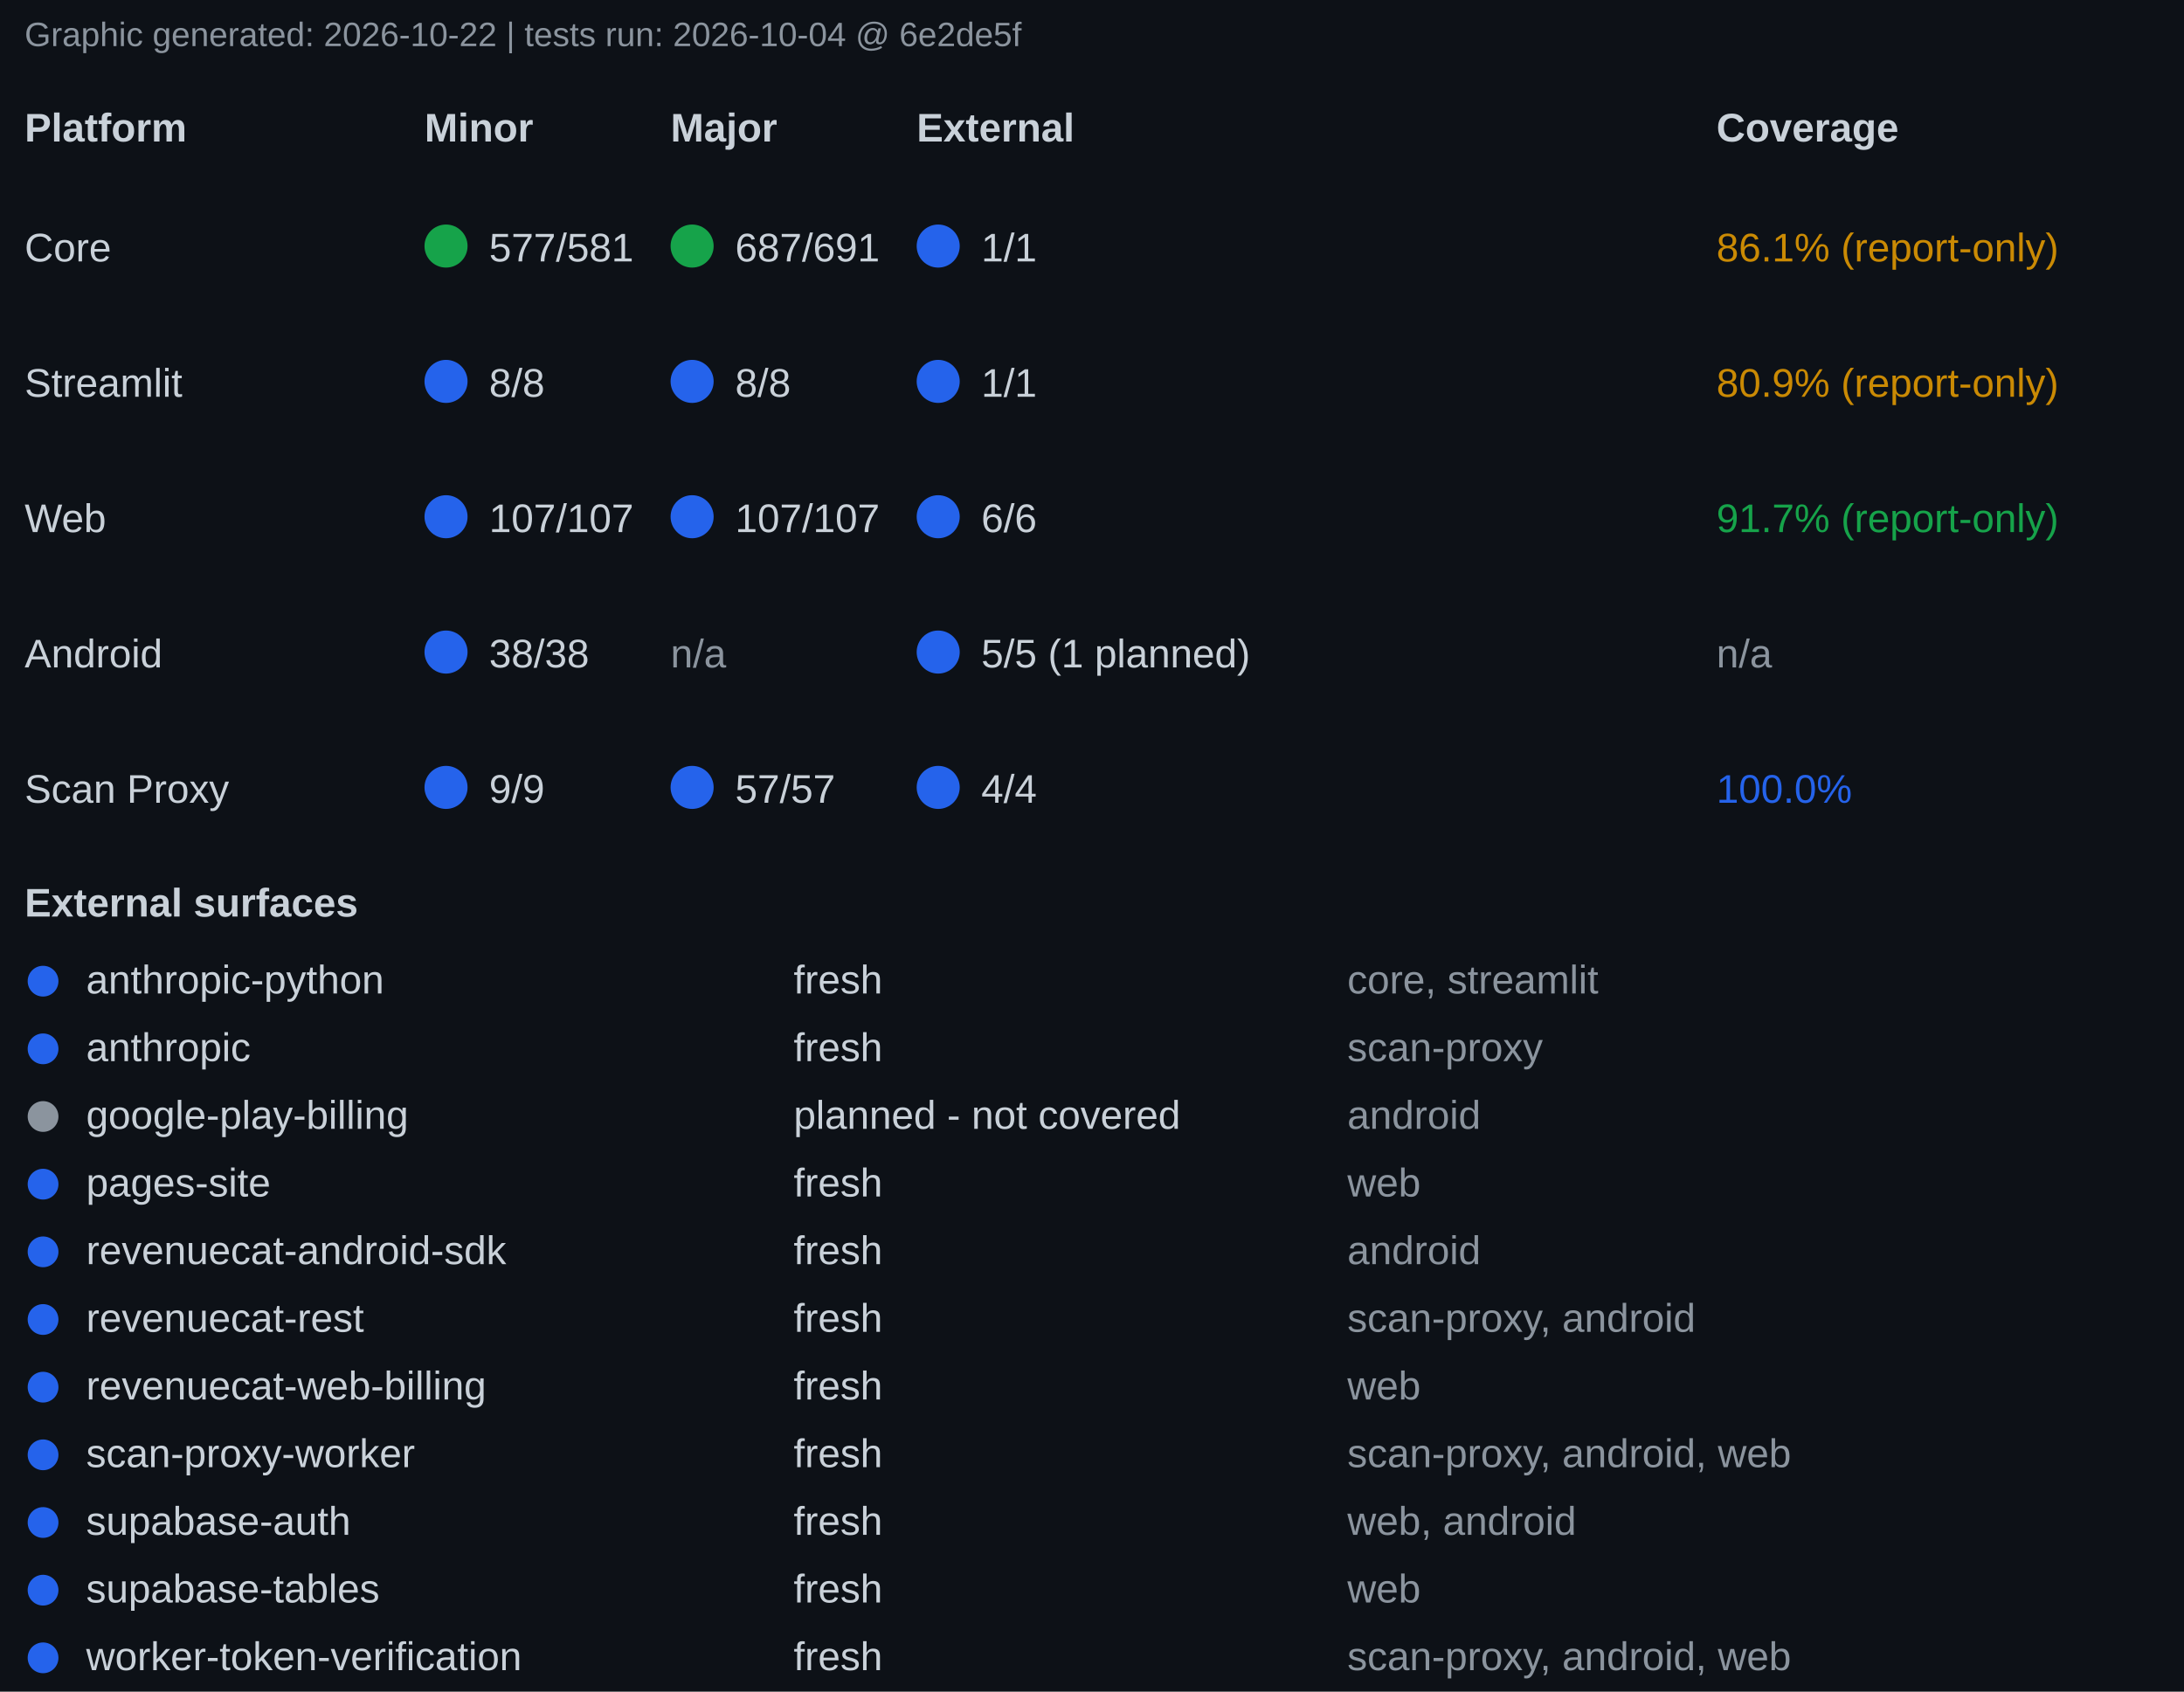
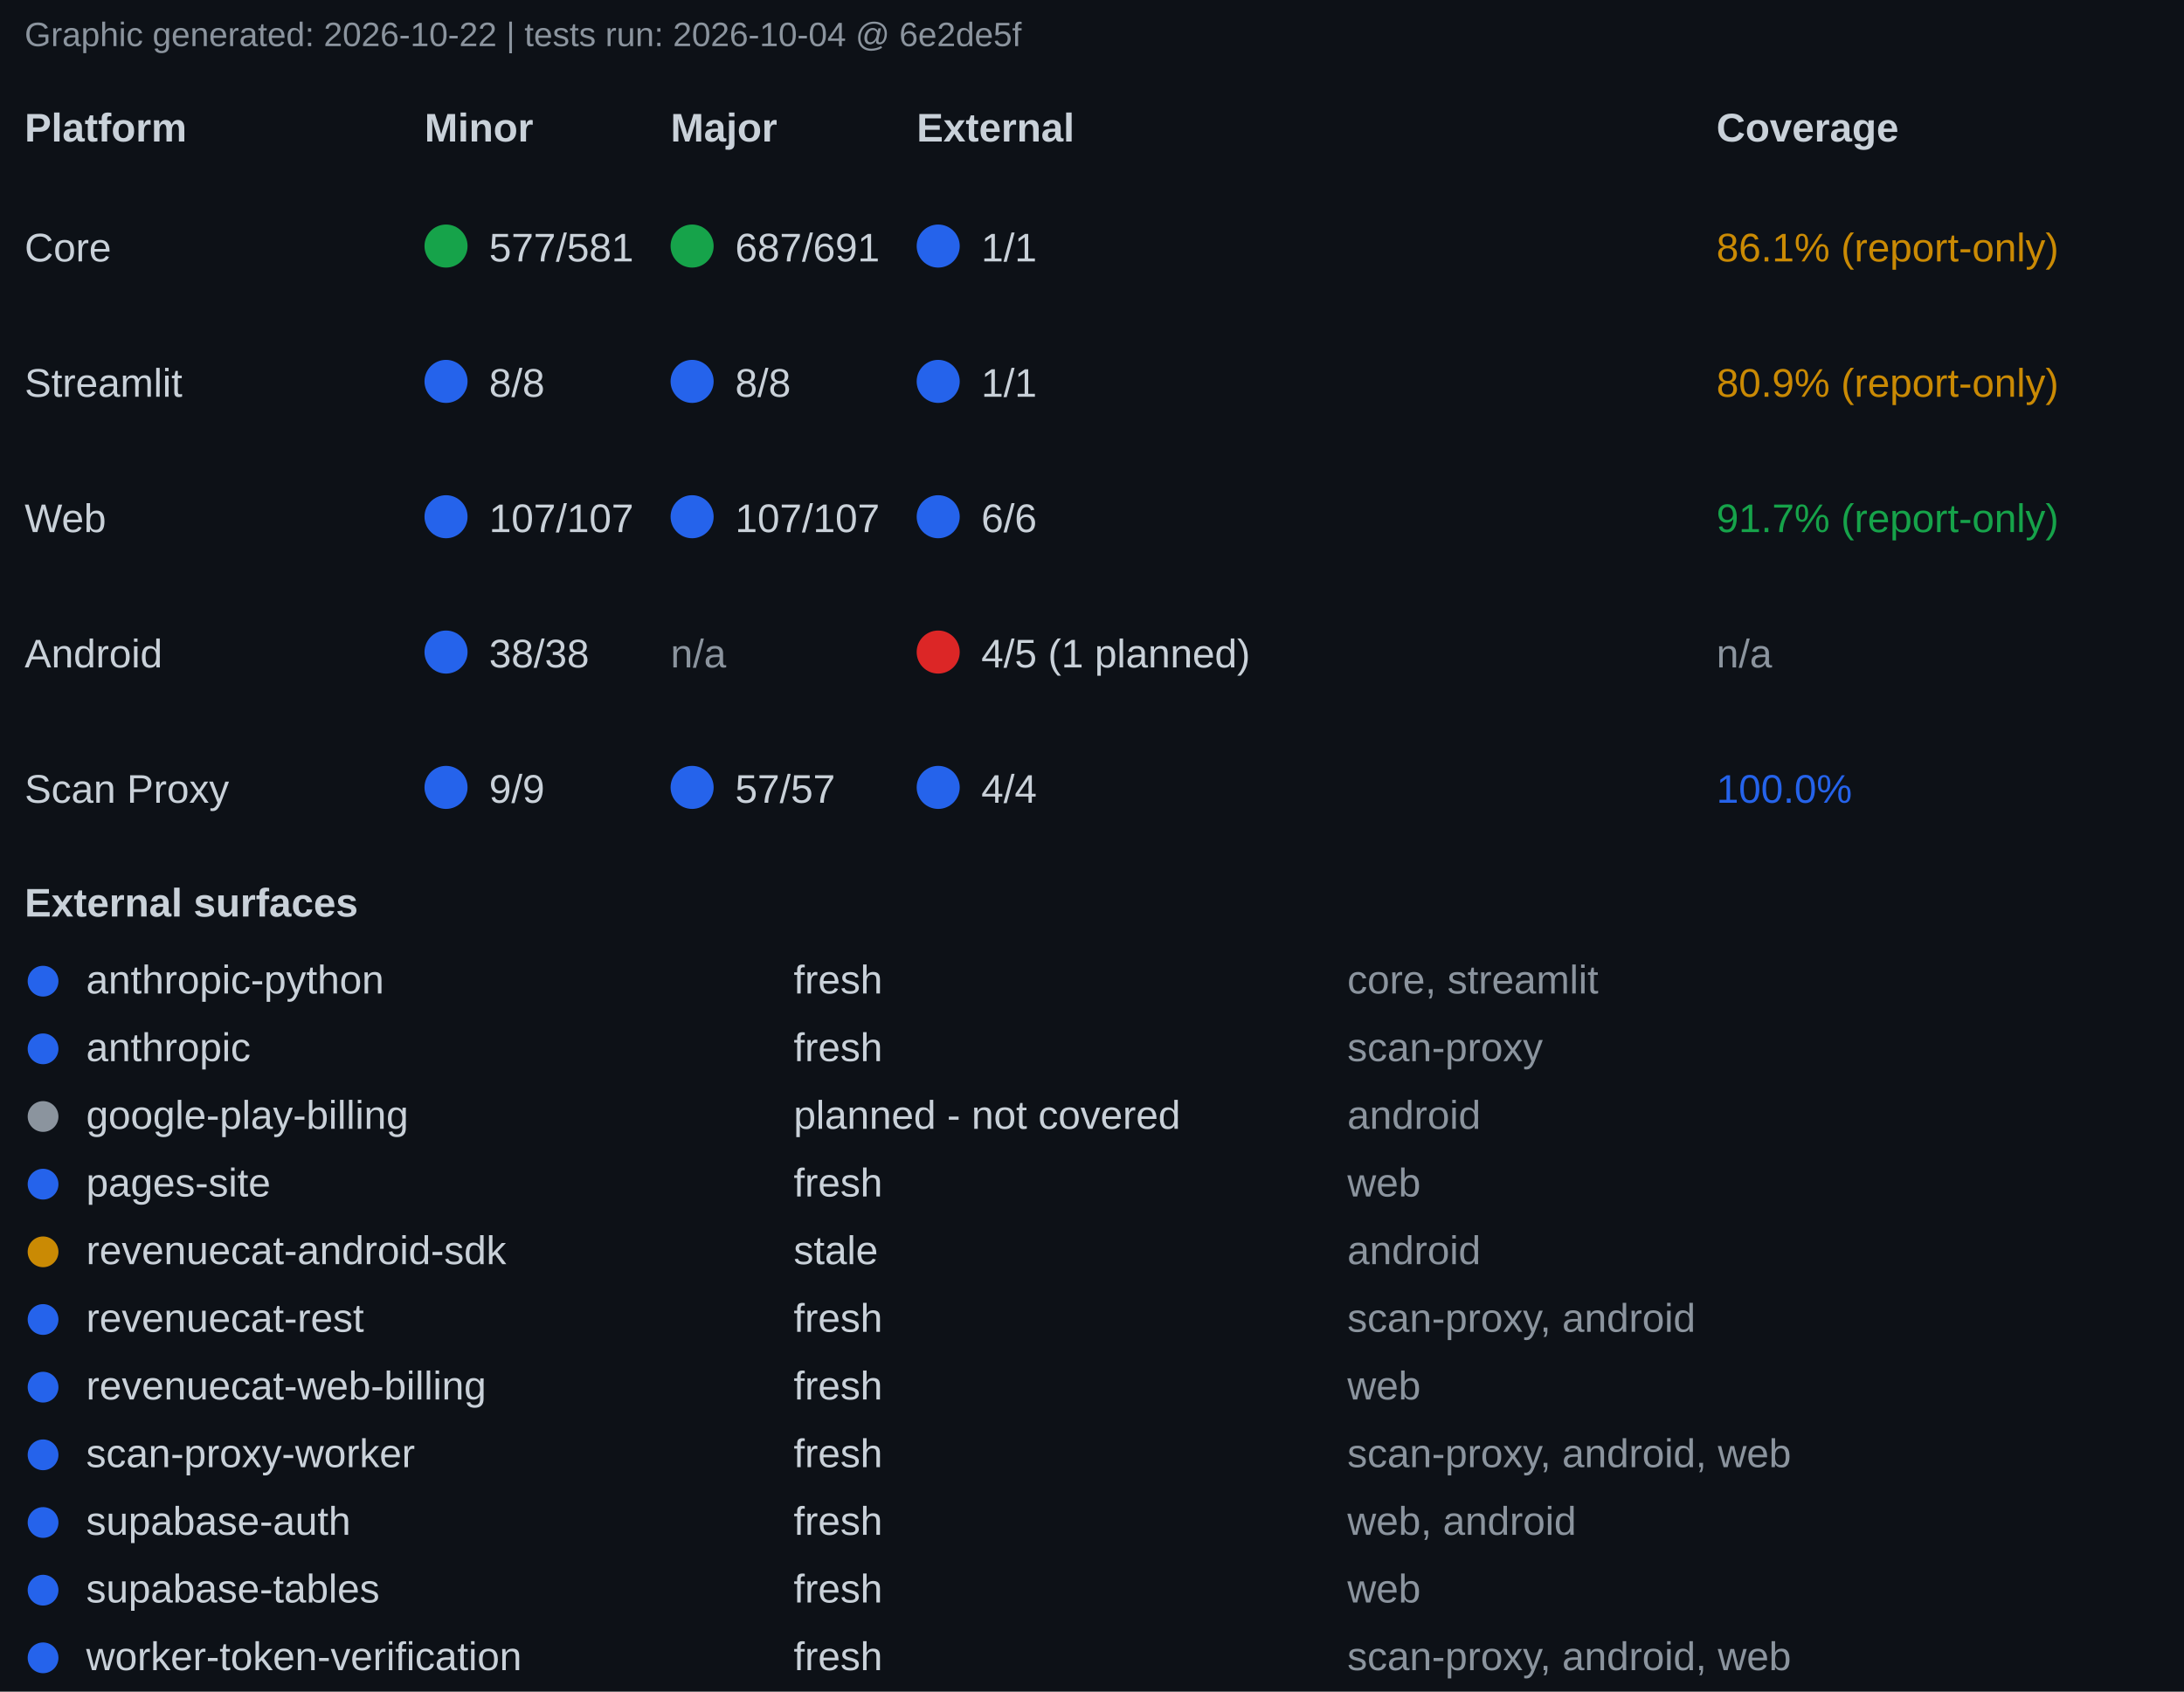
<svg xmlns="http://www.w3.org/2000/svg" width="710" height="550" font-family="Segoe UI, Arial, sans-serif" font-size="13">
  <rect x="0" y="0" width="710" height="550" fill="#0d1117" />
  <text x="8" y="15" fill="#8b949e" font-size="11">Graphic generated: 2026-10-22 | tests run: 2026-10-04 @ 6e2de5f</text>
  <text x="8" y="46" fill="#c9d1d9" font-weight="bold">Platform</text>
  <text x="138" y="46" fill="#c9d1d9" font-weight="bold">Minor</text>
  <text x="218" y="46" fill="#c9d1d9" font-weight="bold">Major</text>
  <text x="298" y="46" fill="#c9d1d9" font-weight="bold">External</text>
  <text x="558" y="46" fill="#c9d1d9" font-weight="bold">Coverage</text>
  <text x="8" y="85" fill="#c9d1d9">Core</text>
  <circle cx="145" cy="80" r="7" fill="#16a34a" />
  <text x="159" y="85" fill="#c9d1d9">577/581</text>
  <circle cx="225" cy="80" r="7" fill="#16a34a" />
  <text x="239" y="85" fill="#c9d1d9">687/691</text>
  <circle cx="305" cy="80" r="7" fill="#2563eb" />
  <text x="319" y="85" fill="#c9d1d9">1/1</text>
  <text x="558" y="85" fill="#ca8a04">86.1% (report-only)</text>
  <text x="8" y="129" fill="#c9d1d9">Streamlit</text>
  <circle cx="145" cy="124" r="7" fill="#2563eb" />
  <text x="159" y="129" fill="#c9d1d9">8/8</text>
  <circle cx="225" cy="124" r="7" fill="#2563eb" />
  <text x="239" y="129" fill="#c9d1d9">8/8</text>
  <circle cx="305" cy="124" r="7" fill="#2563eb" />
  <text x="319" y="129" fill="#c9d1d9">1/1</text>
  <text x="558" y="129" fill="#ca8a04">80.9% (report-only)</text>
  <text x="8" y="173" fill="#c9d1d9">Web</text>
  <circle cx="145" cy="168" r="7" fill="#2563eb" />
  <text x="159" y="173" fill="#c9d1d9">107/107</text>
  <circle cx="225" cy="168" r="7" fill="#2563eb" />
  <text x="239" y="173" fill="#c9d1d9">107/107</text>
  <circle cx="305" cy="168" r="7" fill="#2563eb" />
  <text x="319" y="173" fill="#c9d1d9">6/6</text>
  <text x="558" y="173" fill="#16a34a">91.7% (report-only)</text>
  <text x="8" y="217" fill="#c9d1d9">Android</text>
  <circle cx="145" cy="212" r="7" fill="#2563eb" />
  <text x="159" y="217" fill="#c9d1d9">38/38</text>
  <text x="218" y="217" fill="#8b949e">n/a</text>
-   <circle cx="305" cy="212" r="7" fill="#2563eb" />
-   <text x="319" y="217" fill="#c9d1d9">5/5 (1 planned)</text>
+   <circle cx="305" cy="212" r="7" fill="#dc2626" />
+   <text x="319" y="217" fill="#c9d1d9">4/5 (1 planned)</text>
  <text x="558" y="217" fill="#8b949e">n/a</text>
  <text x="8" y="261" fill="#c9d1d9">Scan Proxy</text>
  <circle cx="145" cy="256" r="7" fill="#2563eb" />
  <text x="159" y="261" fill="#c9d1d9">9/9</text>
  <circle cx="225" cy="256" r="7" fill="#2563eb" />
  <text x="239" y="261" fill="#c9d1d9">57/57</text>
  <circle cx="305" cy="256" r="7" fill="#2563eb" />
  <text x="319" y="261" fill="#c9d1d9">4/4</text>
  <text x="558" y="261" fill="#2563eb">100.0%</text>
  <text x="8" y="298" fill="#c9d1d9" font-weight="bold">External surfaces</text>
  <circle cx="14" cy="319" r="5" fill="#2563eb" />
  <text x="28" y="323" fill="#c9d1d9">anthropic-python</text>
  <text x="258" y="323" fill="#c9d1d9">fresh</text>
  <text x="438" y="323" fill="#8b949e">core, streamlit</text>
  <circle cx="14" cy="341" r="5" fill="#2563eb" />
  <text x="28" y="345" fill="#c9d1d9">anthropic</text>
  <text x="258" y="345" fill="#c9d1d9">fresh</text>
  <text x="438" y="345" fill="#8b949e">scan-proxy</text>
  <circle cx="14" cy="363" r="5" fill="#8b949e" />
  <text x="28" y="367" fill="#c9d1d9">google-play-billing</text>
  <text x="258" y="367" fill="#c9d1d9">planned - not covered</text>
  <text x="438" y="367" fill="#8b949e">android</text>
  <circle cx="14" cy="385" r="5" fill="#2563eb" />
  <text x="28" y="389" fill="#c9d1d9">pages-site</text>
  <text x="258" y="389" fill="#c9d1d9">fresh</text>
  <text x="438" y="389" fill="#8b949e">web</text>
-   <circle cx="14" cy="407" r="5" fill="#2563eb" />
+   <circle cx="14" cy="407" r="5" fill="#ca8a04" />
  <text x="28" y="411" fill="#c9d1d9">revenuecat-android-sdk</text>
-   <text x="258" y="411" fill="#c9d1d9">fresh</text>
+   <text x="258" y="411" fill="#c9d1d9">stale</text>
  <text x="438" y="411" fill="#8b949e">android</text>
  <circle cx="14" cy="429" r="5" fill="#2563eb" />
  <text x="28" y="433" fill="#c9d1d9">revenuecat-rest</text>
  <text x="258" y="433" fill="#c9d1d9">fresh</text>
  <text x="438" y="433" fill="#8b949e">scan-proxy, android</text>
  <circle cx="14" cy="451" r="5" fill="#2563eb" />
  <text x="28" y="455" fill="#c9d1d9">revenuecat-web-billing</text>
  <text x="258" y="455" fill="#c9d1d9">fresh</text>
  <text x="438" y="455" fill="#8b949e">web</text>
  <circle cx="14" cy="473" r="5" fill="#2563eb" />
  <text x="28" y="477" fill="#c9d1d9">scan-proxy-worker</text>
  <text x="258" y="477" fill="#c9d1d9">fresh</text>
  <text x="438" y="477" fill="#8b949e">scan-proxy, android, web</text>
  <circle cx="14" cy="495" r="5" fill="#2563eb" />
  <text x="28" y="499" fill="#c9d1d9">supabase-auth</text>
  <text x="258" y="499" fill="#c9d1d9">fresh</text>
  <text x="438" y="499" fill="#8b949e">web, android</text>
  <circle cx="14" cy="517" r="5" fill="#2563eb" />
  <text x="28" y="521" fill="#c9d1d9">supabase-tables</text>
  <text x="258" y="521" fill="#c9d1d9">fresh</text>
  <text x="438" y="521" fill="#8b949e">web</text>
  <circle cx="14" cy="539" r="5" fill="#2563eb" />
  <text x="28" y="543" fill="#c9d1d9">worker-token-verification</text>
  <text x="258" y="543" fill="#c9d1d9">fresh</text>
  <text x="438" y="543" fill="#8b949e">scan-proxy, android, web</text>
</svg>
